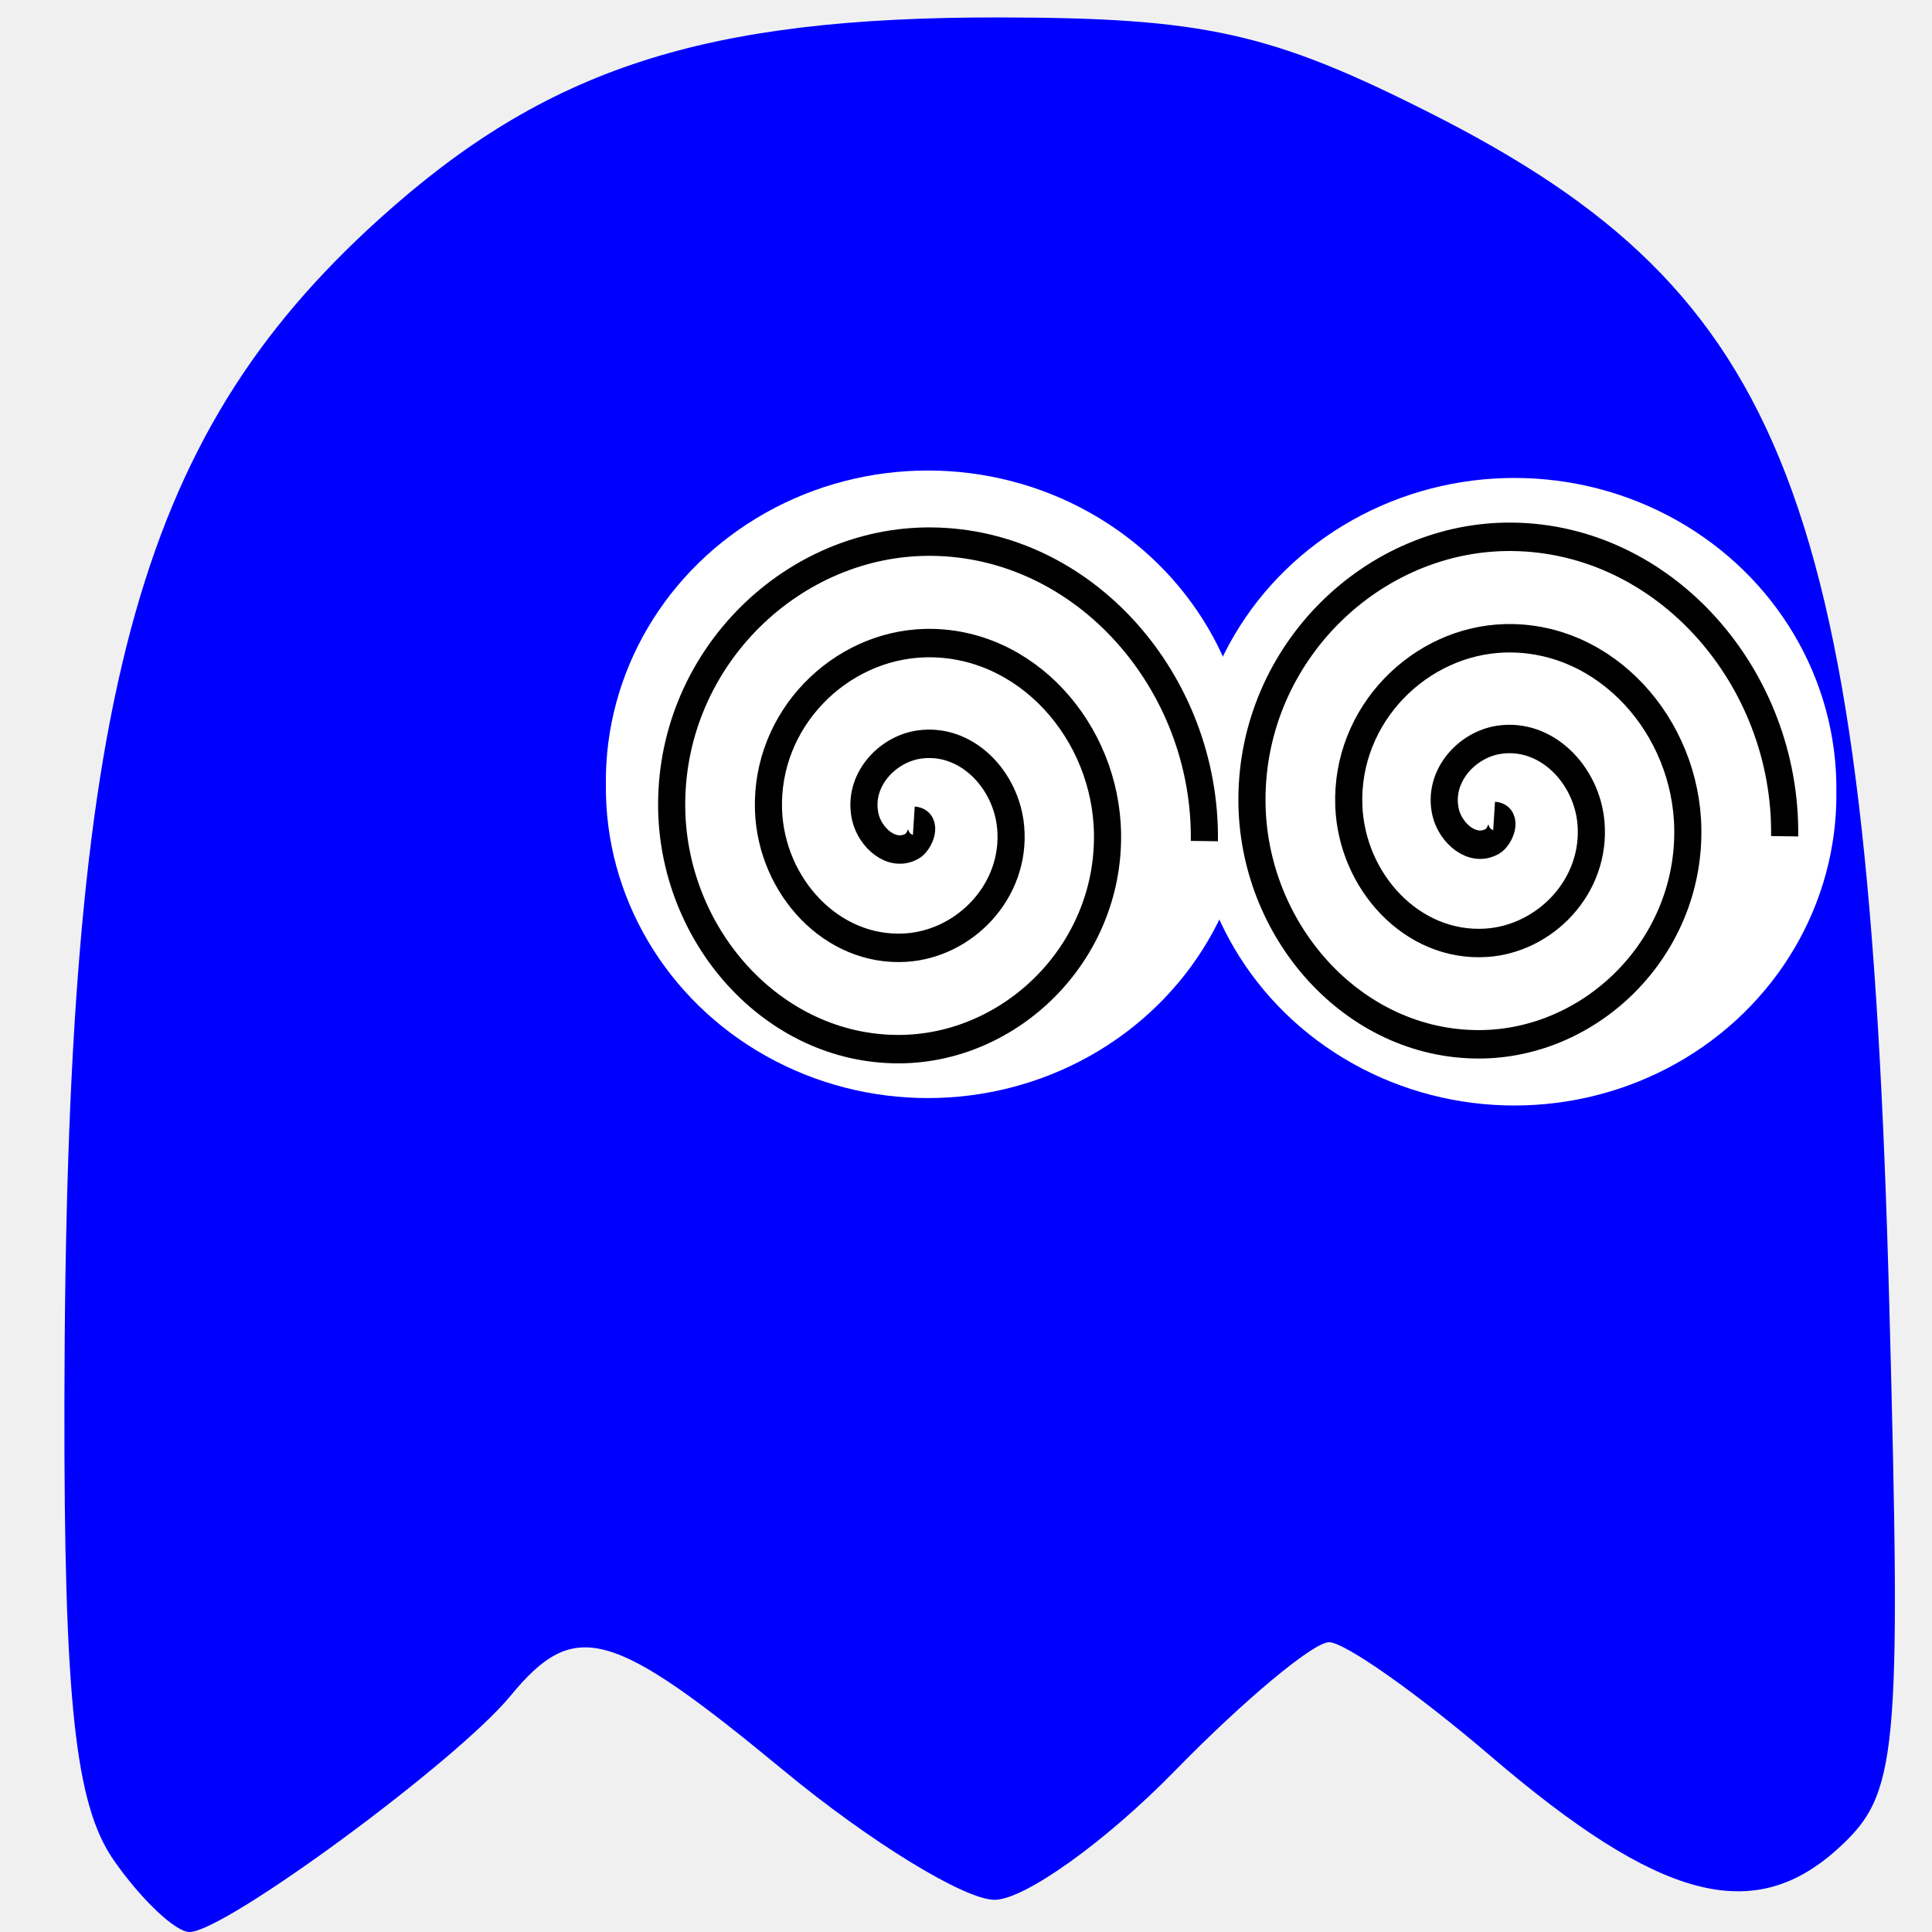
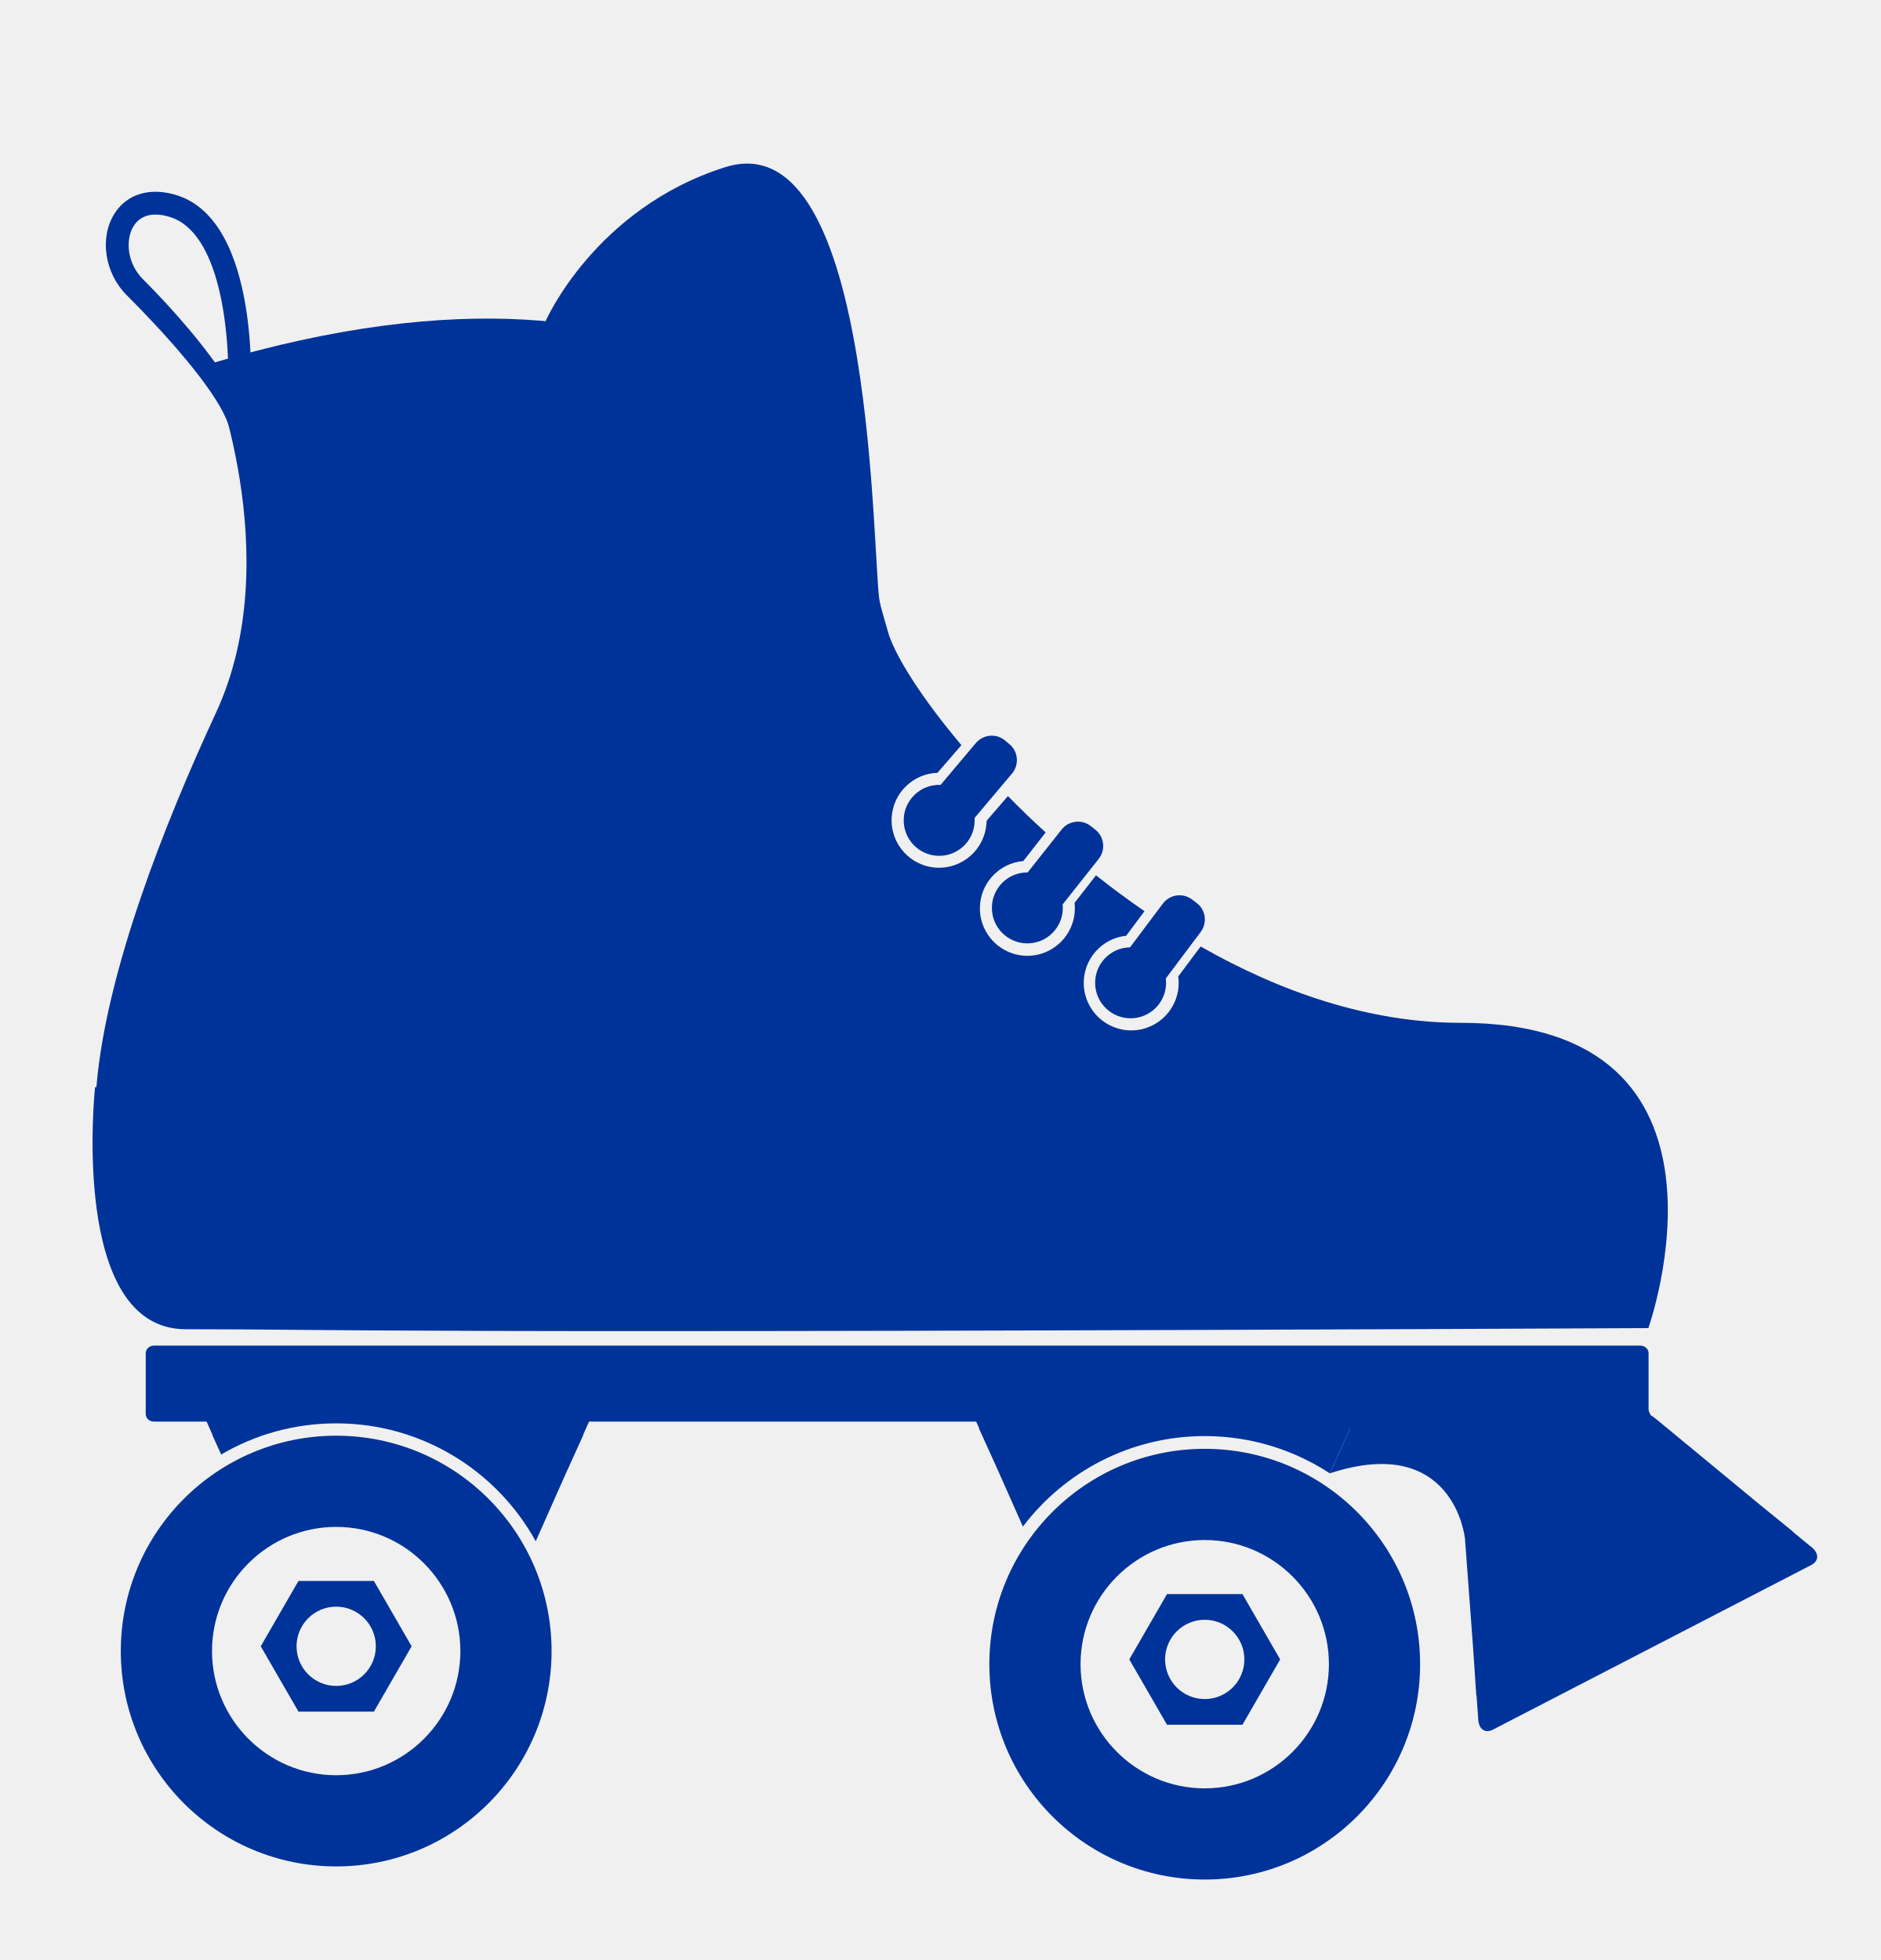
- <svg xmlns="http://www.w3.org/2000/svg" width="60" height="60" id="svg3209" version="1.1">
-   <defs id="defs3211" />
-   <g id="layer1" transform="translate(-620.1475,-462.0915)">
-     <path id="Blinky" d="m 623.685,519.869 c -1.203,-1.717 -1.552,-4.958 -1.537,-14.25 0.036,-21.779 2.19,-29.871 9.777,-36.725 5.183,-4.683 10.07,-6.272 19.247,-6.261 6.373,0.008 8.457,0.471 13.422,2.984 11.102,5.619 13.563,12.025 14.228,37.027 0.374,14.076 0.27,15.17 -1.607,16.869 -2.626,2.377 -5.537,1.597 -10.773,-2.884 -2.273,-1.945 -4.532,-3.537 -5.02,-3.537 -0.488,0 -2.646,1.8 -4.794,4 -2.148,2.2 -4.666,4 -5.594,4 -0.928,0 -3.866,-1.8 -6.529,-4 -5.383,-4.448 -6.509,-4.757 -8.505,-2.333 -1.68,2.041 -8.873,7.333 -9.966,7.333 -0.436,0 -1.494,-1 -2.35,-2.223 z m 28.759,-24.895 c 1.201,-0.614 2.9,-2.016 3.775,-3.114 1.576,-1.979 1.613,-1.974 4.164,0.576 3.54,3.54 7.202,4.284 11.351,2.306 3.998,-1.907 4.676,-5.329 1.155,-5.832 -2.471,-0.352 -3.684,-3.59 -1.584,-4.227 4.844,-1.467 4.924,-1.538 3.905,-3.441 -1.366,-2.552 -6.469,-4.522 -9.648,-3.725 -1.433,0.36 -3.733,1.782 -5.112,3.16 l -2.506,2.506 -2.323,-2.506 c -4.549,-4.909 -12.115,-4.152 -15.04,1.504 -1.776,3.434 -1.79,5.672 -0.057,8.799 2.447,4.415 7.672,6.165 11.92,3.993 z m -0.936,-7.335 c -0.775,-2.021 0.378,-3.548 2.679,-3.548 1.404,0 1.941,0.692 1.941,2.5 0,1.846 -0.531,2.5 -2.031,2.5 -1.117,0 -2.282,-0.653 -2.589,-1.452 z" style="fill:#0000ff">
-       </path>
-     <path style="fill:#ffffff;fill-opacity:1" id="path3004" d="m 507.857,598.612 a 8.929,9.464 0 1 1 -17.857,0 8.929,9.464 0 1 1 17.857,0 z" transform="matrix(1.12,0,0,1.018868,108.3779,-123.2272)" />
-     <path style="fill:#ffffff;fill-opacity:1" id="path3004-1" d="m 507.857,598.612 a 8.929,9.464 0 1 1 -17.857,0 8.929,9.464 0 1 1 17.857,0 z" transform="matrix(1.12,0,0,1.018868,90.16367,-123.4581)" />
-     <path style="fill:none;stroke:#000000;stroke-width:1px;stroke-linecap:butt;stroke-linejoin:miter;stroke-opacity:1" id="path3023" d="m -171.429,90.714 c 0.537,0.036 0.217,0.742 -0.059,0.893 -0.749,0.409 -1.552,-0.305 -1.726,-1.012 -0.311,-1.264 0.768,-2.388 1.964,-2.56 1.756,-0.252 3.239,1.233 3.393,2.917 0.205,2.244 -1.698,4.096 -3.869,4.226 -2.732,0.164 -4.955,-2.164 -5.06,-4.821 -0.126,-3.218 2.63,-5.817 5.774,-5.893 3.705,-0.089 6.68,3.096 6.726,6.726 0.054,4.191 -3.562,7.543 -7.679,7.56 -4.678,0.019 -8.407,-4.028 -8.393,-8.631 0.015,-5.164 4.494,-9.271 9.583,-9.226 5.651,0.049 10.135,4.959 10.06,10.536" transform="matrix(0.8422303,0,0,0.8826301,792.9094,407.5137)" />
-     <path style="fill:none;stroke:#000000;stroke-width:1px;stroke-linecap:butt;stroke-linejoin:miter;stroke-opacity:1" id="path3023-1" d="m -171.429,90.714 c 0.537,0.036 0.217,0.742 -0.059,0.893 -0.749,0.409 -1.552,-0.305 -1.726,-1.012 -0.311,-1.264 0.768,-2.388 1.964,-2.56 1.756,-0.252 3.239,1.233 3.393,2.917 0.205,2.244 -1.698,4.096 -3.869,4.226 -2.732,0.164 -4.955,-2.164 -5.06,-4.821 -0.126,-3.218 2.63,-5.817 5.774,-5.893 3.705,-0.089 6.68,3.096 6.726,6.726 0.054,4.191 -3.562,7.543 -7.679,7.56 -4.678,0.019 -8.407,-4.028 -8.393,-8.631 0.015,-5.164 4.494,-9.271 9.583,-9.226 5.651,0.049 10.135,4.959 10.06,10.536" transform="matrix(0.8422303,0,0,0.8826301,810.9307,407.364)" />
+ <svg xmlns="http://www.w3.org/2000/svg" version="1.1" id="_x2014_ÎÓÈ_x5F_1" x="0px" y="0px" width="426.043px" height="444.044px" viewBox="0 0 426.043 444.044" enable-background="new 0 0 426.043 444.044" xml:space="preserve">
+   <g>
+     <g>
+       <path fill="#003399" d="M373.453,320.349c0,0.95-0.828,1.721-1.848,1.721H34.86c-1.021,0-1.848-0.771-1.848-1.721v-13.773    c0-0.95,0.828-1.722,1.848-1.722h336.745c1.02,0,1.848,0.771,1.848,1.722V320.349z" />
+       <path fill="#003399" d="M410.316,354.554l-33.25,17.197l-5.62,2.906l-33.25,17.198c-1.745,0.902-3.334-0.032-3.354-2.73    c0,0-0.165-2.271-0.365-5.038l-0.052,0.027l-0.651-9.792c-0.001-0.011-0.002-0.027-0.002-0.036l-2.276-30.651    c-0.05-0.982-0.092-1.89,1.347-2.634l38.688-20.01c2.204-1.141,2.674-0.166,4.141,0.917l22.864,18.88    c0.007,0.006,0.02,0.018,0.028,0.024l7.613,6.19l-0.051,0.026c2.144,1.762,3.901,3.208,3.901,3.208    C412.217,351.814,412.061,353.651,410.316,354.554z" />
+       <path fill="#003399" d="M123.591,72.759c0,0,11.137-25.546,40.69-34.884c34.64-10.945,33.151,92.128,35.106,99.027    C201.348,143.803,142.564,121.081,123.591,72.759z" />
+       <path fill="#003399" d="M51.75,96.239c-2.108-6.529-11.73-18.042-23.019-29.332c-4.984-4.983-6.23-12.869-2.899-18.343    c2.827-4.645,8.17-6.256,14.287-4.31C59.092,50.29,56.864,88.916,56.76,90.557l-2.887-0.182c0.774,1.507,1.395,2.943,1.826,4.277    L51.75,96.239z M35.232,48.608c-2.204,0-3.924,0.895-4.988,2.642c-1.835,3.015-1.537,8.33,2.139,12.005    c6.841,6.842,14.557,15.68,19.352,23.376c0.153-11.773-1.902-33.867-13.182-37.456C37.356,48.796,36.244,48.608,35.232,48.608z" />
+       <g>
+         <path fill="#003399" d="M132.373,316.446H93.411h-6.587H47.861c-2.044,0-3.067,1.56-1.796,3.967c0,0,0.934,2.091,2.072,4.642     l-0.061-0.001l2.027,4.469c7.647-4.484,16.55-7.057,26.055-7.057c19.472,0,36.421,10.789,45.202,26.715l6.703-15.098     c0.003-0.007,0.01-0.023,0.015-0.032l4.081-8.997l-0.061,0.001c1.138-2.551,2.072-4.642,2.072-4.642     C135.439,318.006,134.417,316.446,132.373,316.446z" />
+         <path fill="#003399" d="M76.158,345.922c15.511,0,28.131,12.619,28.131,28.13c0,15.513-12.62,28.132-28.131,28.132     c-15.512,0-28.131-12.619-28.131-28.132C48.027,358.541,60.646,345.922,76.158,345.922 M76.158,325.263     c-26.946,0-48.79,21.844-48.79,48.789c0,26.947,21.844,48.79,48.79,48.79c26.945,0,48.79-21.843,48.79-48.79     C124.948,347.106,103.103,325.263,76.158,325.263L76.158,325.263z" />
+         <path fill="#003399" d="M84.702,358.171H67.613l-8.545,14.801l8.545,14.801h17.089l8.545-14.801L84.702,358.171z M76.158,381.952     c-4.959,0-8.979-4.021-8.979-8.98c0-4.958,4.02-8.979,8.979-8.979c4.958,0,8.979,4.021,8.979,8.979     C85.137,377.931,81.116,381.952,76.158,381.952z" />
+       </g>
+       <g>
+         <path fill="#003399" d="M369.359,310.177l-81.985,4.835c0,0,19.552,6.059,18.413,8.608h0.061l-4.079,8.996     c-0.005,0.01-0.013,0.025-0.017,0.034l-0.505,1.139l0,0c28.009-9.191,30.574,14.54,30.574,14.54     c6.378-0.296,45.993-18.771,45.993-18.771L369.359,310.177z" />
+         <polygon fill="#003399" points="301.245,333.792 301.247,333.789 301.244,333.789    " />
+         <path fill="#003399" d="M306.064,315.012h-18.69h-20.273h-6.587h-38.963c-2.044,0-3.066,1.56-1.796,3.966     c0,0,0.935,2.093,2.072,4.643h-0.061l4.08,8.996c0.005,0.01,0.011,0.025,0.015,0.034l5.86,13.196     c9.435-12.453,24.383-20.499,41.21-20.499c4.382,0,8.633,0.554,12.694,1.579c5.629,1.424,10.893,3.764,15.616,6.863     c0,0,0.003-0.001,0.005-0.001l0.505-1.139c0.004-0.009,0.012-0.024,0.017-0.034l4.079-8.996h-0.061     c1.139-2.55,2.072-4.643,2.072-4.643C309.129,316.571,308.106,315.012,306.064,315.012z" />
+       </g>
+       <g>
+         <path fill="#003399" d="M272.909,348.896c15.512,0,28.131,12.619,28.131,28.131c0,15.511-12.619,28.131-28.131,28.131     c-15.511,0-28.131-12.62-28.131-28.131C244.778,361.515,257.398,348.896,272.909,348.896 M272.909,328.236     c-26.945,0-48.79,21.845-48.79,48.79s21.845,48.789,48.79,48.789c26.944,0,48.789-21.844,48.789-48.789     S299.854,328.236,272.909,328.236L272.909,328.236z" />
+         <path fill="#003399" d="M281.454,361.146h-17.09l-8.545,14.799l8.545,14.801h17.09l8.545-14.801L281.454,361.146z      M272.909,384.926c-4.959,0-8.979-4.021-8.979-8.98c0-4.958,4.021-8.979,8.979-8.979c4.958,0,8.979,4.021,8.979,8.979     C281.888,380.905,277.867,384.926,272.909,384.926z" />
+       </g>
+       <g>
+         <path fill="#003399" d="M228.689,168.614l-0.998-0.842c-1.984-1.673-4.962-1.412-6.645,0.585l-7.975,9.464     c-0.002,0-0.006,0-0.009,0c-4.437-0.169-8.169,3.29-8.338,7.726c-0.168,4.436,3.29,8.168,7.727,8.337     c4.435,0.169,8.167-3.29,8.336-7.725c0.012-0.288,0.006-0.571-0.013-0.851l8.466-10.047     C230.923,173.264,230.677,170.288,228.689,168.614z" />
+       </g>
+       <g>
+         <path fill="#003399" d="M248.129,187.97l-1.022-0.811c-2.036-1.613-5.003-1.26-6.624,0.787l-7.683,9.703     c-0.003,0-0.007-0.001-0.01-0.001c-4.438-0.034-8.064,3.537-8.098,7.976c-0.035,4.439,3.536,8.065,7.975,8.099     c4.439,0.034,8.064-3.537,8.098-7.976c0.003-0.287-0.011-0.571-0.039-0.85l8.156-10.299     C250.503,192.549,250.165,189.582,248.129,187.97z" />
+       </g>
+       <g>
+         <path fill="#003399" d="M271.059,204.552l-1.043-0.785c-2.076-1.56-5.034-1.13-6.601,0.958l-7.432,9.896c-0.004,0-0.007,0-0.01,0     c-4.438,0.08-7.97,3.743-7.891,8.182c0.08,4.439,3.745,7.971,8.183,7.891s7.97-3.744,7.89-8.181     c-0.006-0.288-0.027-0.571-0.062-0.849l7.889-10.506C273.549,209.068,273.137,206.11,271.059,204.552z" />
+       </g>
+       <path fill="#003399" d="M330.891,231.724c-20.831,0-40.962-7.065-58.912-17.299l-5.071,6.798c0.056,0.405,0.09,0.816,0.099,1.234    c0.127,5.939-4.585,10.855-10.524,10.982c-5.937,0.126-10.854-4.586-10.98-10.525c-0.12-5.631,4.111-10.341,9.614-10.92    l4.147-5.561c-3.798-2.61-7.465-5.334-10.986-8.126l-4.865,6.241c0.046,0.405,0.073,0.817,0.073,1.235    c0,5.941-4.816,10.756-10.757,10.756c-5.938,0-10.755-4.815-10.755-10.756c0-5.632,4.331-10.251,9.845-10.714l5.051-6.479    c-3.146-2.874-5.74-5.374-8.539-8.238l-4.482,5.18c-0.217,0.239-0.358,0.431-0.381,0.848c-0.304,5.933-5.36,10.495-11.291,10.192    c-5.931-0.304-10.496-5.359-10.191-11.292c0.289-5.626,4.85-10.017,10.38-10.197l5.425-6.27    c-8.821-10.451-14.623-19.63-16.44-25.009c-4.354-14.644-5.219-21.288-7.368-32.72c0,0-31.634-63.052-146.549-28.622    c0,0,17.862,43.685,1.506,78.978C37.33,186.485,23.993,220.2,21.84,246.281l-0.303-0.015c0,0-5.941,54.873,20.527,54.873    c37.912,0,35.639,1.107,331.339-0.253C373.402,300.886,398.031,231.724,330.891,231.724z" />
+     </g>
  </g>
+   <defs>
+     <filter id="Adobe_OpacityMaskFilter" filterUnits="userSpaceOnUse" x="184.71" y="663.915" width="0" height="0">
+       <feFlood style="flood-color:white;flood-opacity:1" result="back" />
+       <feBlend in="SourceGraphic" in2="back" mode="normal" />
+     </filter>
+   </defs>
+   <mask maskUnits="userSpaceOnUse" x="184.71" y="663.915" width="0" height="0" id="SVGID_1_">
+     <g filter="url(#Adobe_OpacityMaskFilter)">
+       <defs>
+         <filter id="Adobe_OpacityMaskFilter_1_" filterUnits="userSpaceOnUse" x="184.71" y="663.915" width="0" height="0">
+           <feFlood style="flood-color:white;flood-opacity:1" result="back" />
+           <feBlend in="SourceGraphic" in2="back" mode="normal" />
+         </filter>
+       </defs>
+       <mask maskUnits="userSpaceOnUse" x="184.71" y="663.915" width="0" height="0" id="SVGID_1_">
+         <g filter="url(#Adobe_OpacityMaskFilter_1_)">
+ 			</g>
+       </mask>
+       <linearGradient id="SVGID_2_" gradientUnits="userSpaceOnUse" x1="184.71" y1="663.915" x2="184.71" y2="663.915">
+         <stop offset="0" style="stop-color:#000000" />
+         <stop offset="0.327" style="stop-color:#020202" />
+         <stop offset="0.464" style="stop-color:#090909" />
+         <stop offset="0.565" style="stop-color:#161616" />
+         <stop offset="0.649" style="stop-color:#272727" />
+         <stop offset="0.722" style="stop-color:#3E3E3E" />
+         <stop offset="0.787" style="stop-color:#5A5A5A" />
+         <stop offset="0.847" style="stop-color:#7C7C7C" />
+         <stop offset="0.902" style="stop-color:#A4A4A4" />
+         <stop offset="0.952" style="stop-color:#CECECE" />
+         <stop offset="1" style="stop-color:#FFFFFF" />
+       </linearGradient>
+       <path mask="url(#SVGID_1_)" fill="url(#SVGID_2_)" d="M184.71,663.915" />
+     </g>
+   </mask>
+   <linearGradient id="SVGID_3_" gradientUnits="userSpaceOnUse" x1="184.71" y1="663.915" x2="184.71" y2="663.915">
+     <stop offset="0" style="stop-color:#000000" />
+     <stop offset="0.517" style="stop-color:#020202" />
+     <stop offset="0.734" style="stop-color:#090808" />
+     <stop offset="0.893" style="stop-color:#151314" />
+     <stop offset="1" style="stop-color:#231F20" />
+   </linearGradient>
+   <path fill="url(#SVGID_3_)" d="M184.71,663.915" />
</svg>
